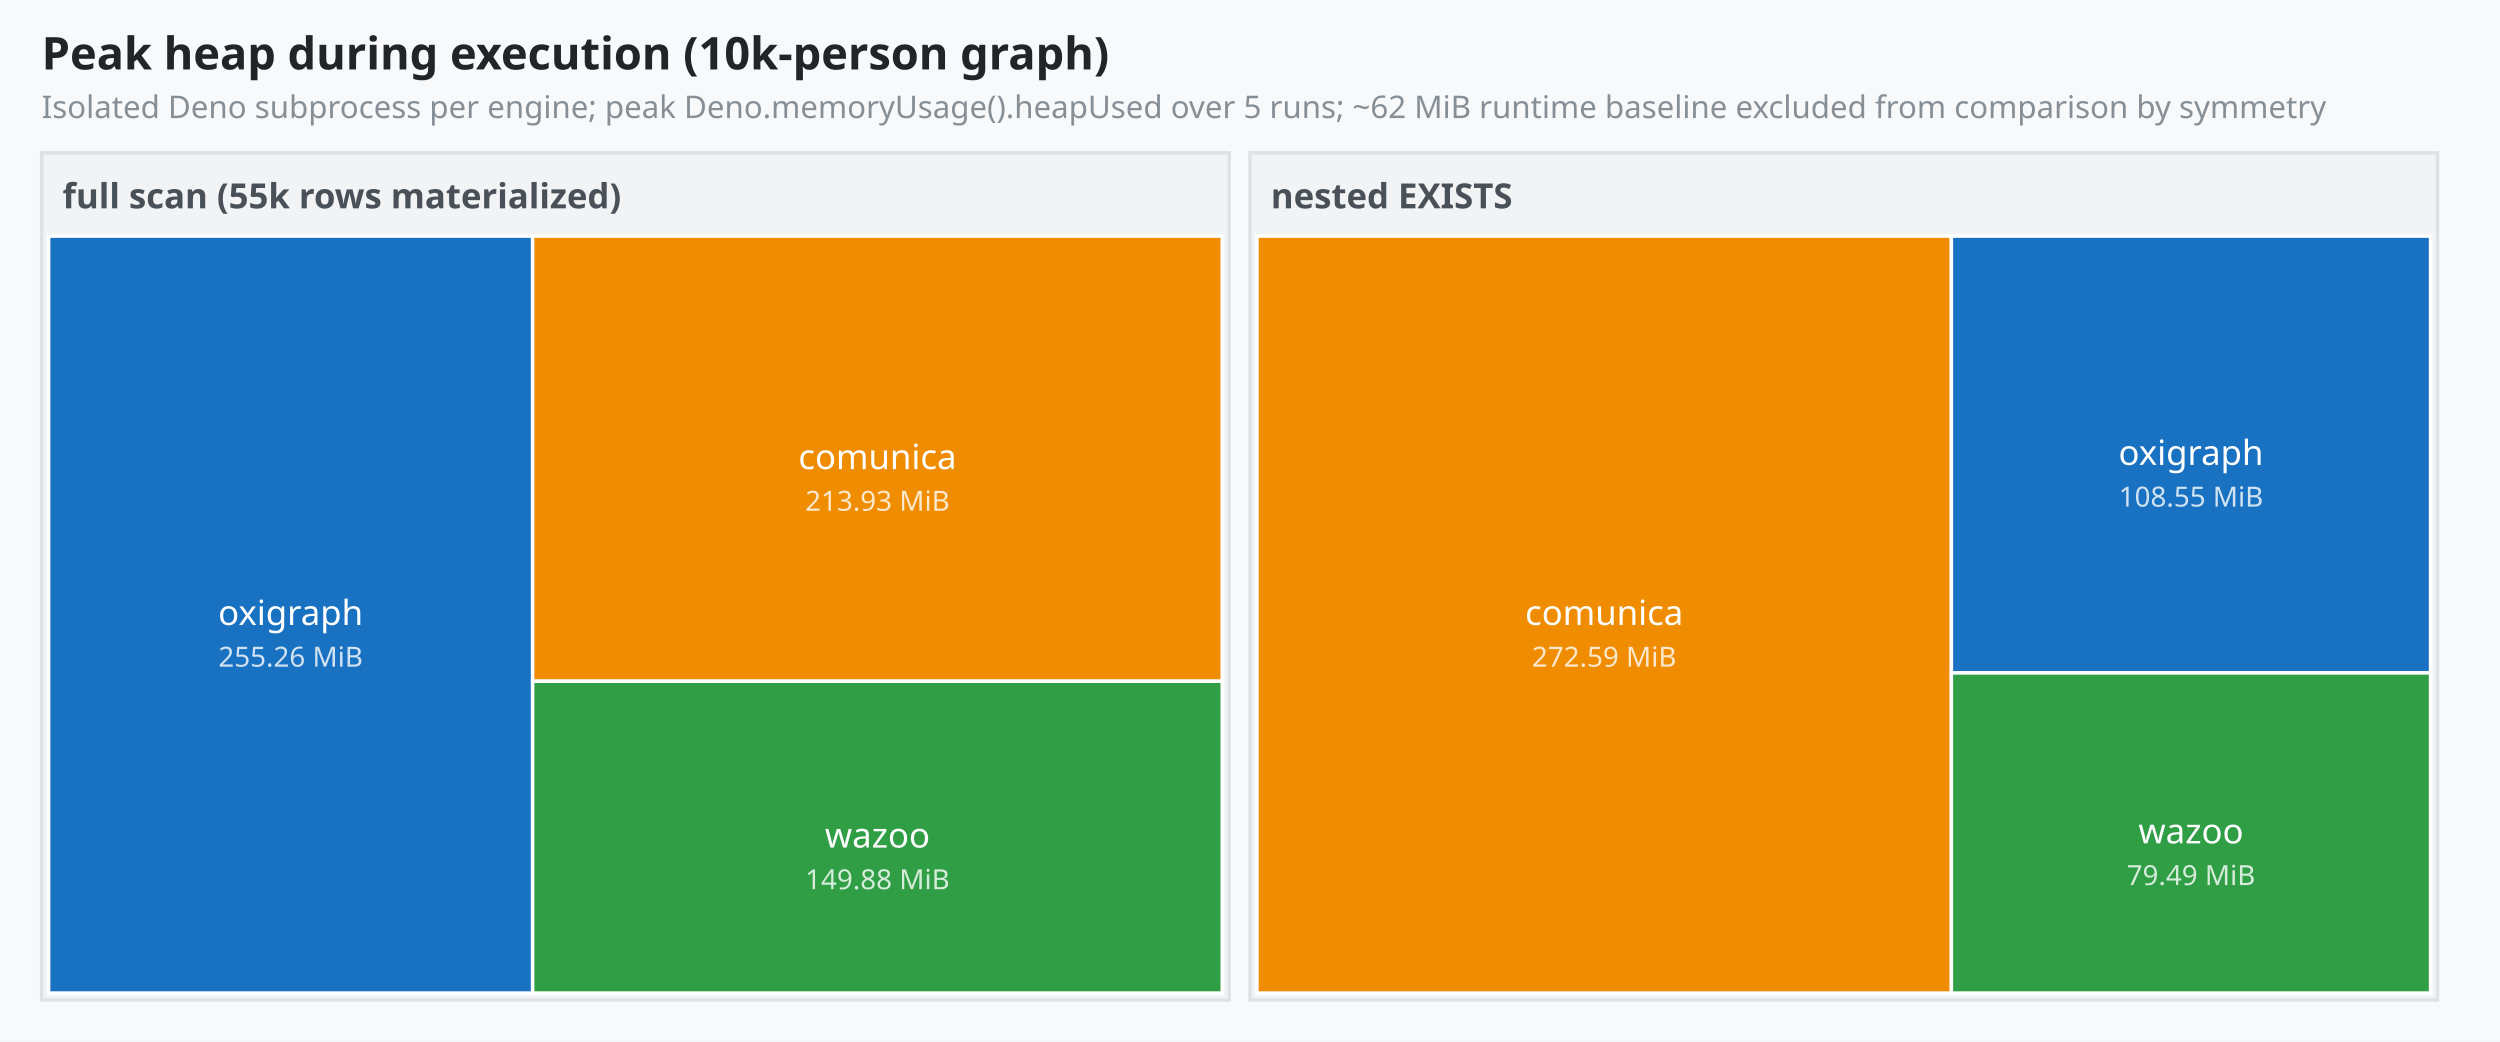
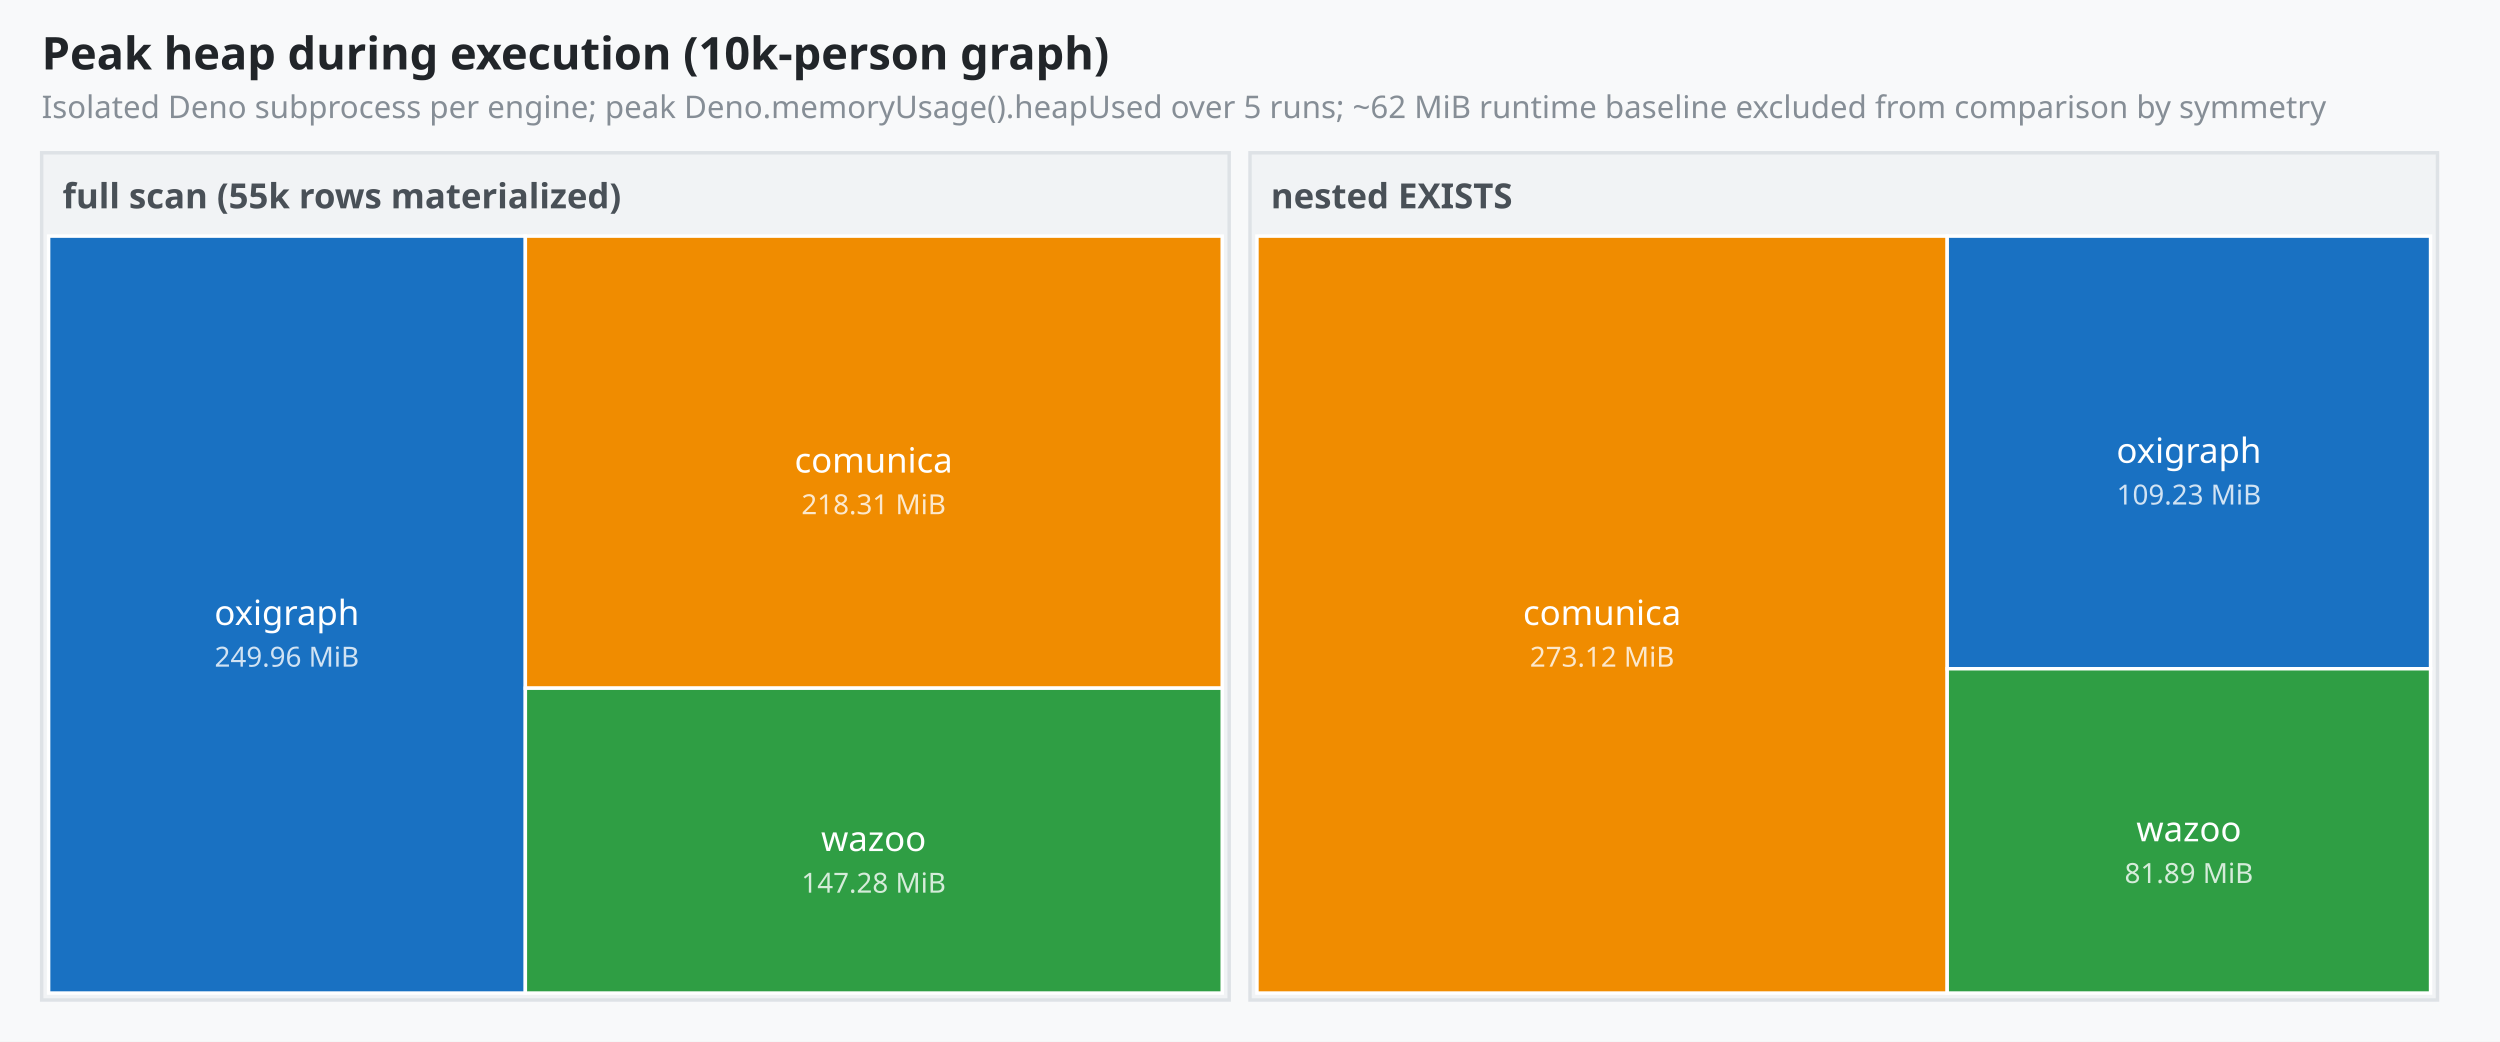
<svg xmlns="http://www.w3.org/2000/svg" viewBox="0 0 720 300" font-family="sans-serif">
  <rect width="720" height="300" fill="#f8f9fa" />
  <text x="12" y="20" font-size="13" font-weight="bold" fill="#212529">Peak heap during execution (10k-person graph)</text>
  <text x="12" y="34" font-size="9" fill="#868e96">Isolated Deno subprocess per engine; peak Deno.memoryUsage().heapUsed over 5 runs; ~62 MiB runtime baseline excluded from comparison by symmetry</text>
  <rect x="12.0" y="44.0" width="342.0" height="244.0" fill="#f1f3f5" stroke="#dee2e6" stroke-width="1" />
  <text x="18.0" y="60.0" font-family="sans-serif" font-size="10" font-weight="bold" fill="#495057">full scan (55k rows materialized)</text>
-   <rect x="14.0" y="68.0" width="139.4" height="218.0" fill="#1971c2" stroke="#ffffff" stroke-width="1" />
-   <text x="83.7" y="180.0" text-anchor="middle" font-family="sans-serif" font-size="10" fill="#fff">oxigraph<tspan x="83.7" dy="12" font-size="8" fill="#ffffffcc">255.26 MiB</tspan>
+   <rect x="14.0" y="68.0" width="137.3" height="218.0" fill="#1971c2" stroke="#ffffff" stroke-width="1" />
+   <text x="82.6" y="180.0" text-anchor="middle" font-family="sans-serif" font-size="10" fill="#fff">oxigraph<tspan x="82.6" dy="12" font-size="8" fill="#ffffffcc">249.96 MiB</tspan>
  </text>
-   <rect x="153.4" y="68.0" width="198.6" height="128.2" fill="#f08c00" stroke="#ffffff" stroke-width="1" />
-   <text x="252.7" y="135.1" text-anchor="middle" font-family="sans-serif" font-size="10" fill="#fff">comunica<tspan x="252.7" dy="12" font-size="8" fill="#ffffffcc">213.93 MiB</tspan>
+   <rect x="151.3" y="68.0" width="200.7" height="130.2" fill="#f08c00" stroke="#ffffff" stroke-width="1" />
+   <text x="251.6" y="136.1" text-anchor="middle" font-family="sans-serif" font-size="10" fill="#fff">comunica<tspan x="251.6" dy="12" font-size="8" fill="#ffffffcc">218.31 MiB</tspan>
  </text>
-   <rect x="153.4" y="196.2" width="198.6" height="89.8" fill="#2f9e44" stroke="#ffffff" stroke-width="1" />
-   <text x="252.7" y="244.1" text-anchor="middle" font-family="sans-serif" font-size="10" fill="#fff">wazoo<tspan x="252.7" dy="12" font-size="8" fill="#ffffffcc">149.88 MiB</tspan>
+   <rect x="151.3" y="198.2" width="200.7" height="87.8" fill="#2f9e44" stroke="#ffffff" stroke-width="1" />
+   <text x="251.6" y="245.1" text-anchor="middle" font-family="sans-serif" font-size="10" fill="#fff">wazoo<tspan x="251.6" dy="12" font-size="8" fill="#ffffffcc">147.28 MiB</tspan>
  </text>
  <rect x="360.0" y="44.0" width="342.0" height="244.0" fill="#f1f3f5" stroke="#dee2e6" stroke-width="1" />
  <text x="366.0" y="60.0" font-family="sans-serif" font-size="10" font-weight="bold" fill="#495057">nested EXISTS</text>
-   <rect x="362.0" y="68.0" width="200.0" height="218.0" fill="#f08c00" stroke="#ffffff" stroke-width="1" />
-   <text x="462.0" y="180.0" text-anchor="middle" font-family="sans-serif" font-size="10" fill="#fff">comunica<tspan x="462.0" dy="12" font-size="8" fill="#ffffffcc">272.59 MiB</tspan>
+   <rect x="362.0" y="68.0" width="198.8" height="218.0" fill="#f08c00" stroke="#ffffff" stroke-width="1" />
+   <text x="461.4" y="180.0" text-anchor="middle" font-family="sans-serif" font-size="10" fill="#fff">comunica<tspan x="461.4" dy="12" font-size="8" fill="#ffffffcc">273.12 MiB</tspan>
  </text>
-   <rect x="562.0" y="68.0" width="138.0" height="125.8" fill="#1971c2" stroke="#ffffff" stroke-width="1" />
-   <text x="631.0" y="133.9" text-anchor="middle" font-family="sans-serif" font-size="10" fill="#fff">oxigraph<tspan x="631.0" dy="12" font-size="8" fill="#ffffffcc">108.55 MiB</tspan>
+   <rect x="560.8" y="68.0" width="139.2" height="124.6" fill="#1971c2" stroke="#ffffff" stroke-width="1" />
+   <text x="630.4" y="133.3" text-anchor="middle" font-family="sans-serif" font-size="10" fill="#fff">oxigraph<tspan x="630.4" dy="12" font-size="8" fill="#ffffffcc">109.23 MiB</tspan>
  </text>
-   <rect x="562.0" y="193.8" width="138.0" height="92.2" fill="#2f9e44" stroke="#ffffff" stroke-width="1" />
-   <text x="631.0" y="242.9" text-anchor="middle" font-family="sans-serif" font-size="10" fill="#fff">wazoo<tspan x="631.0" dy="12" font-size="8" fill="#ffffffcc">79.49 MiB</tspan>
+   <rect x="560.8" y="192.6" width="139.2" height="93.4" fill="#2f9e44" stroke="#ffffff" stroke-width="1" />
+   <text x="630.4" y="242.3" text-anchor="middle" font-family="sans-serif" font-size="10" fill="#fff">wazoo<tspan x="630.4" dy="12" font-size="8" fill="#ffffffcc">81.89 MiB</tspan>
  </text>
</svg>
